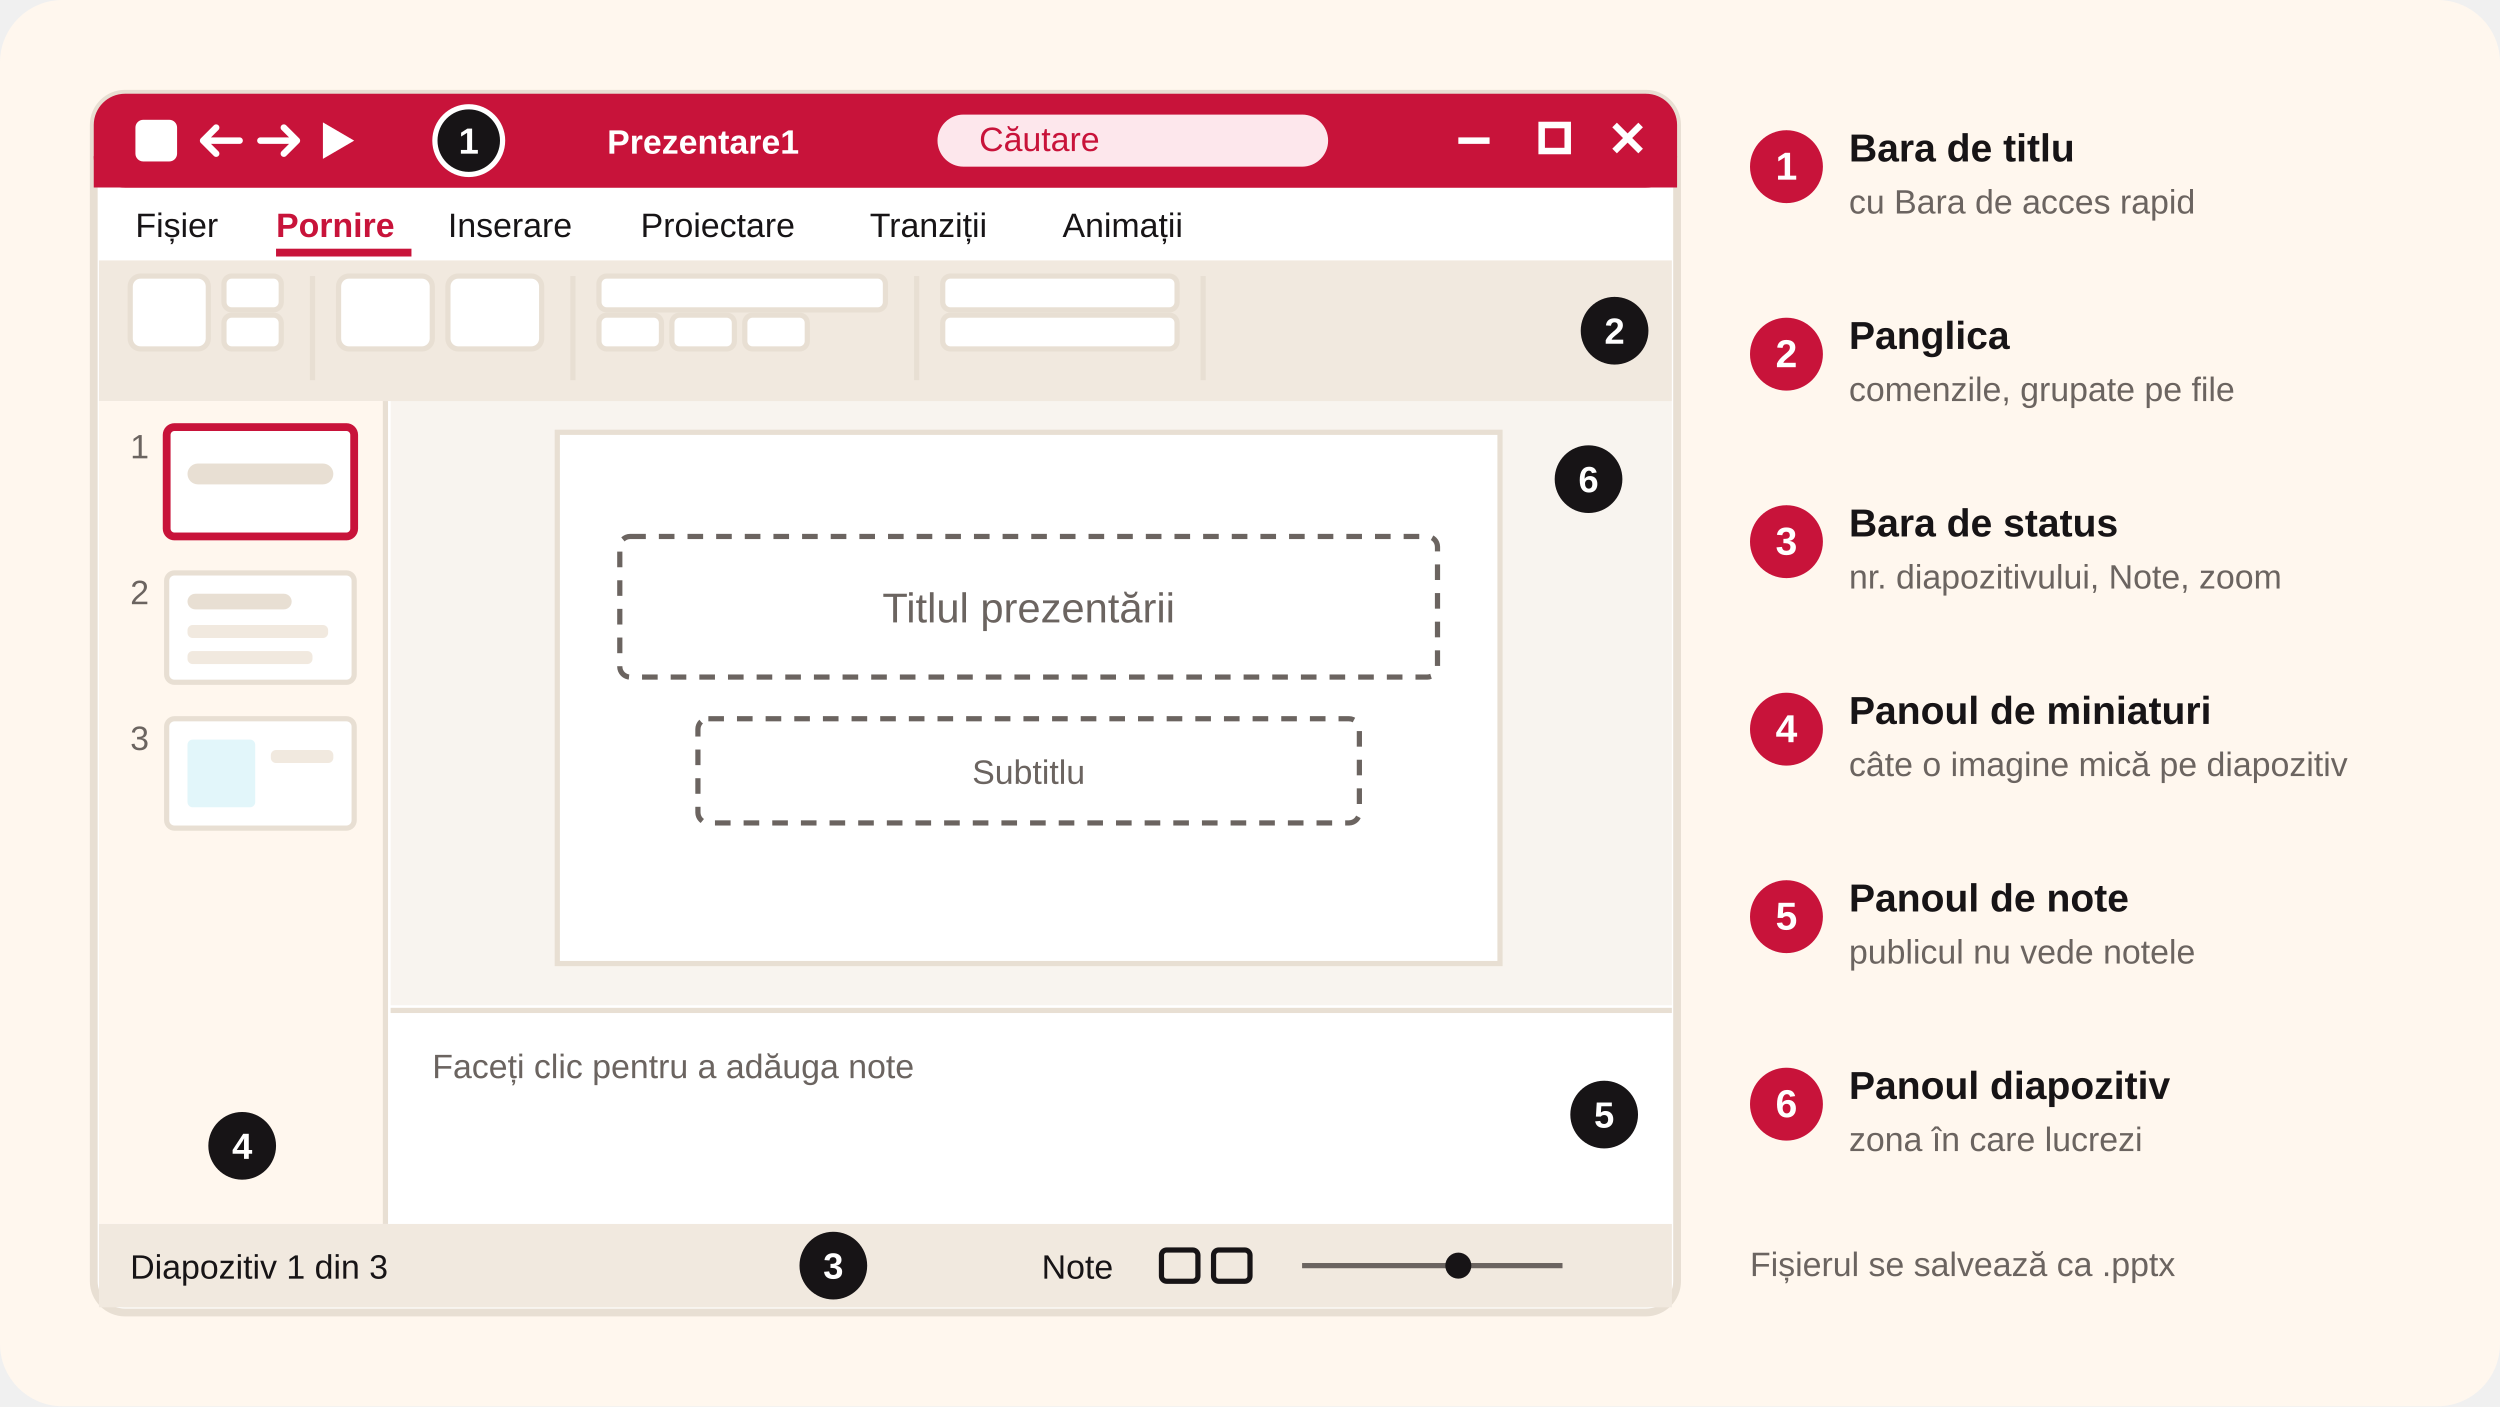
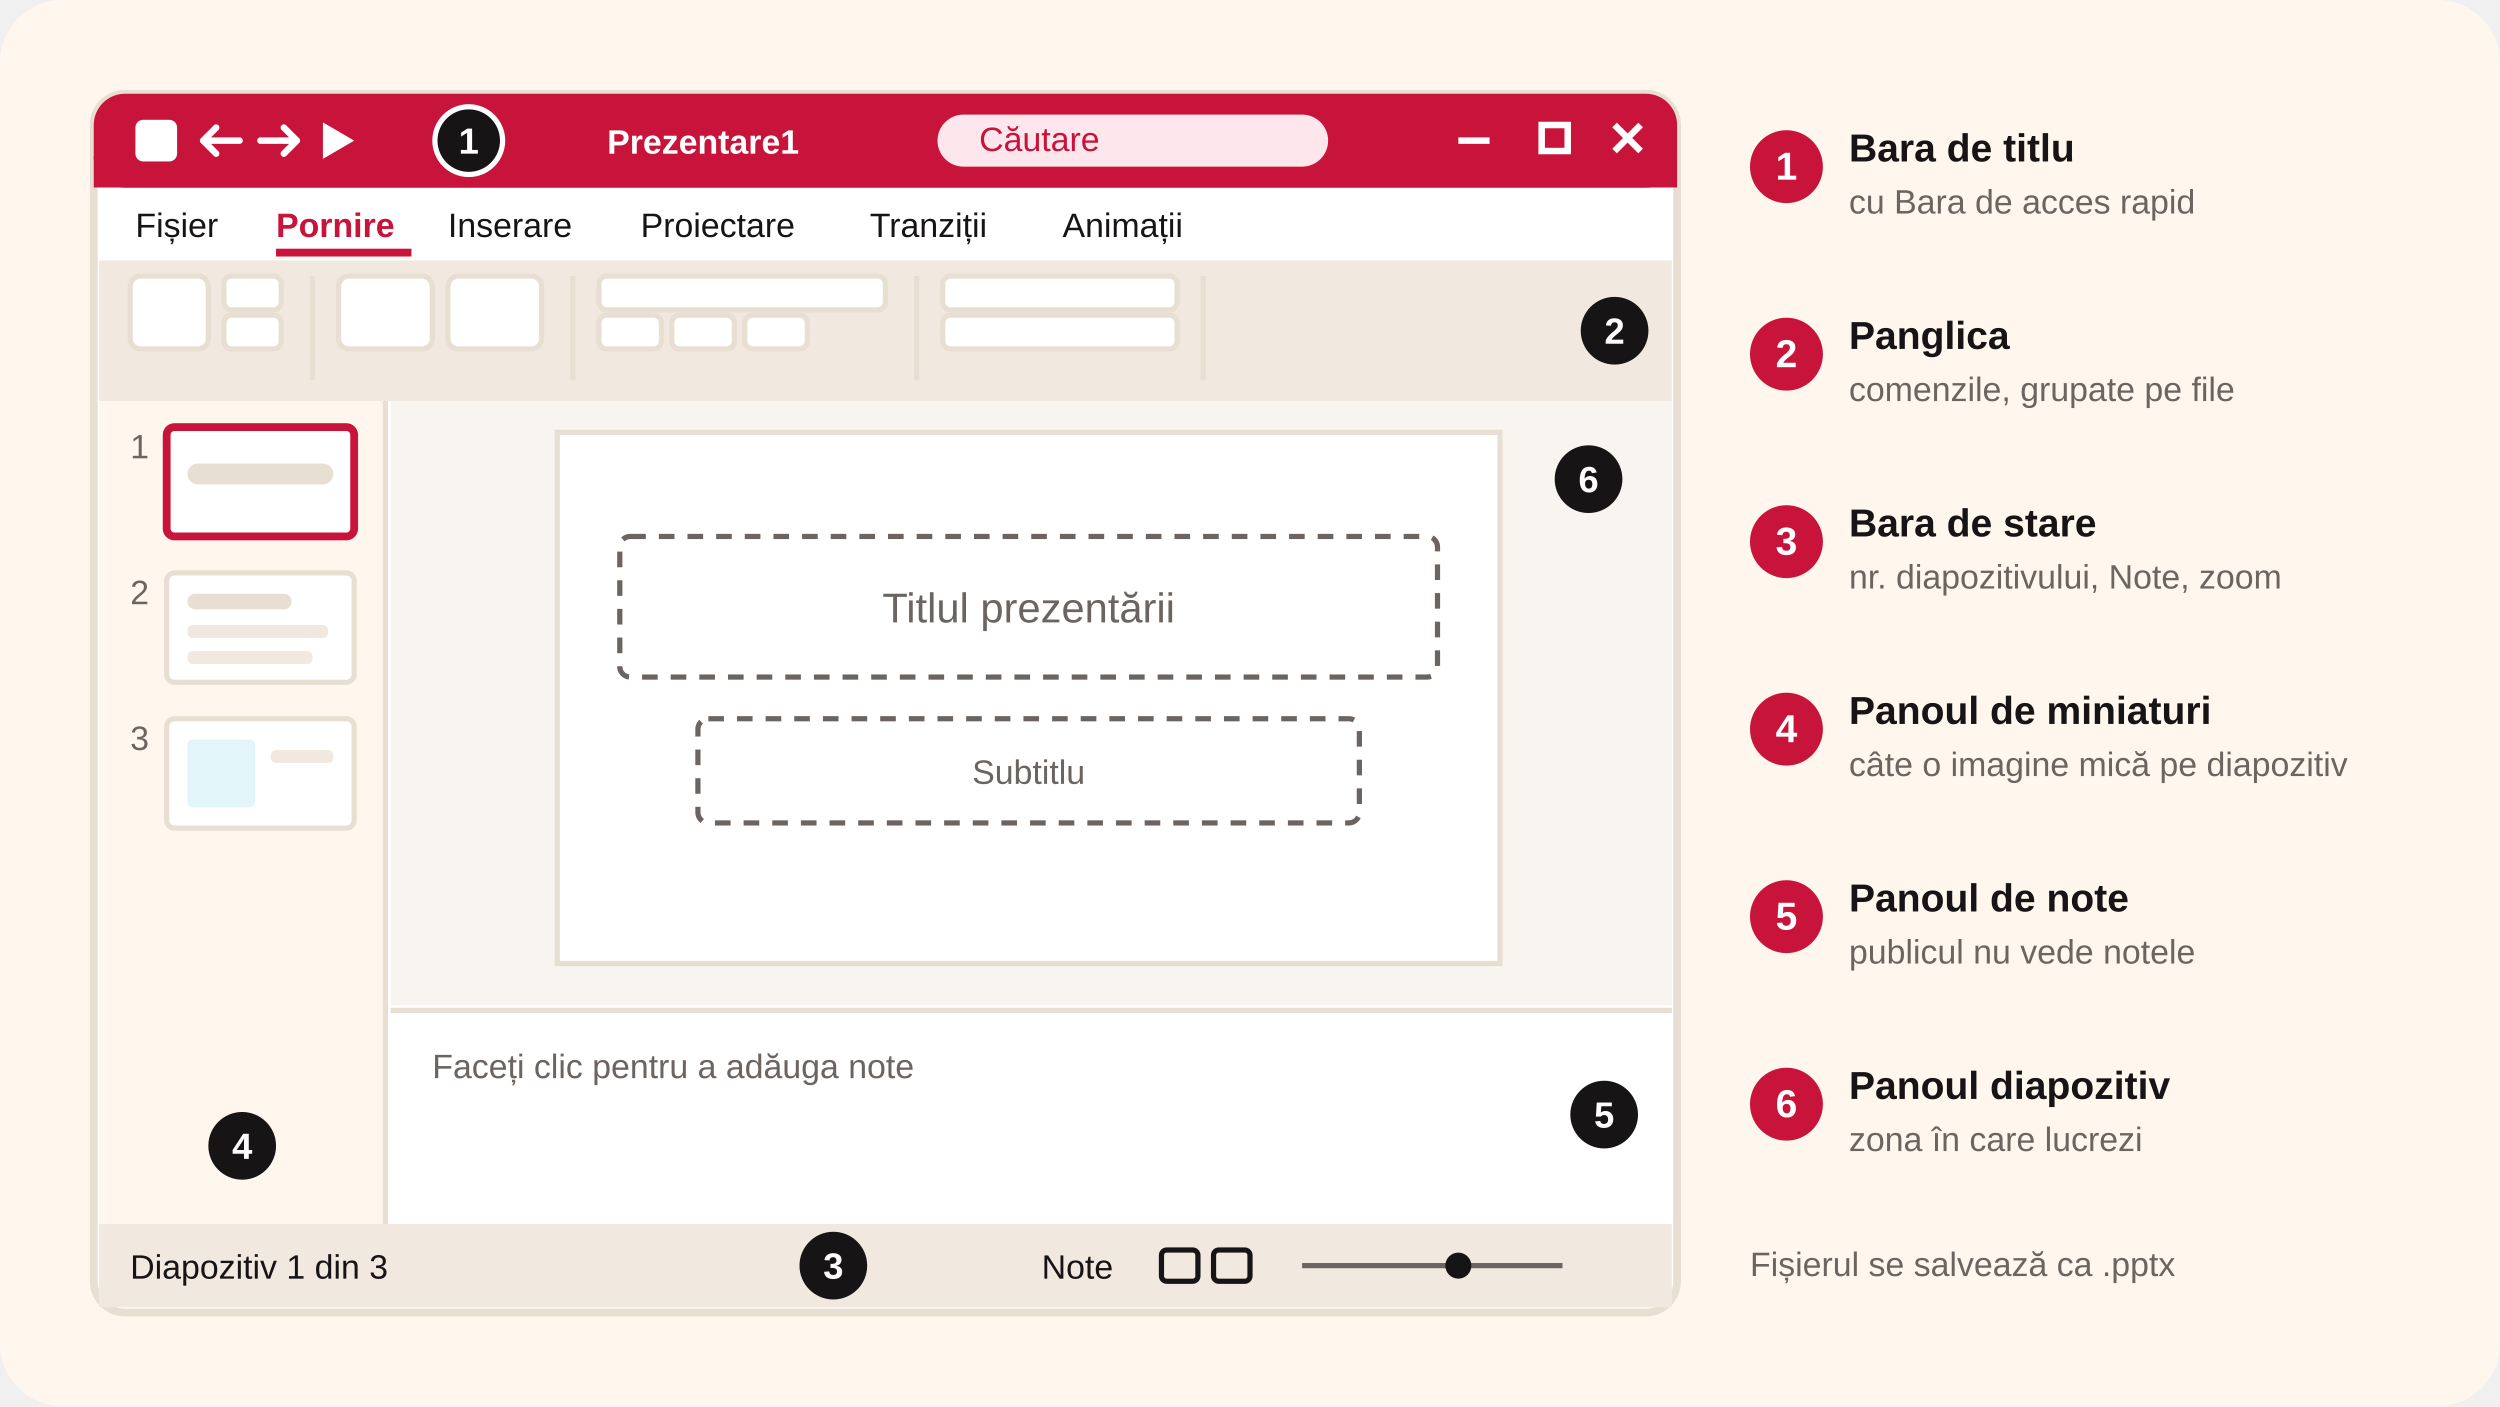
<svg xmlns="http://www.w3.org/2000/svg" viewBox="0 0 960 540" role="img" aria-labelledby="t">
  <rect width="960" height="540" rx="24" fill="#FFF7EE" />
  <g font-family="Montserrat, Arial, sans-serif" fill="#171416">
    <rect x="36" y="36" width="608" height="468" rx="12" fill="#FFFFFF" stroke="#E8DFD3" stroke-width="3" />
    <rect x="36" y="36" width="608" height="36" rx="12" fill="#C8133A" />
    <rect x="36" y="60" width="608" height="12" fill="#C8133A" />
    <rect x="52" y="46" width="16" height="16" rx="3" fill="#FFFFFF" />
    <path d="M78 54h14M78 54l5-5M78 54l5 5" fill="none" stroke="#FFFFFF" stroke-width="2.5" stroke-linecap="round" />
    <path d="M114 54h-14M114 54l-5-5M114 54l-5 5" fill="none" stroke="#FFFFFF" stroke-width="2.5" stroke-linecap="round" />
    <path d="M124 47l12 7-12 7z" fill="#FFFFFF" />
    <text x="270" y="59" text-anchor="middle" font-size="13" font-weight="700" fill="#FFFFFF">Prezentare1</text>
    <rect x="360" y="44" width="150" height="20" rx="10" fill="#FDE7EC" />
    <text x="376" y="58" font-size="13" fill="#C8133A">Căutare</text>
    <path d="M560 54h12M592 48h10v10h-10zM620 48l10 10M630 48l-10 10" stroke="#FFFFFF" stroke-width="2.5" fill="none" />
    <g font-size="13">
      <text x="52" y="91">Fișier</text>
      <text x="106" y="91" font-weight="800" fill="#C8133A">Pornire</text>
      <text x="172" y="91">Inserare</text>
      <text x="246" y="91">Proiectare</text>
      <text x="334" y="91">Tranziții</text>
      <text x="408" y="91">Animații</text>
    </g>
    <path d="M106 97h52" stroke="#C8133A" stroke-width="3" />
    <rect x="38" y="100" width="604" height="54" fill="#F1E9DF" />
    <g fill="#FFFFFF" stroke="#E8DFD3" stroke-width="2">
      <rect x="50" y="106" width="30" height="28" rx="4" />
      <rect x="86" y="106" width="22" height="13" rx="3" />
      <rect x="86" y="121" width="22" height="13" rx="3" />
      <rect x="130" y="106" width="36" height="28" rx="4" />
      <rect x="172" y="106" width="36" height="28" rx="4" />
      <rect x="230" y="106" width="110" height="13" rx="3" />
      <rect x="230" y="121" width="24" height="13" rx="3" />
      <rect x="258" y="121" width="24" height="13" rx="3" />
      <rect x="286" y="121" width="24" height="13" rx="3" />
      <rect x="362" y="106" width="90" height="13" rx="3" />
      <rect x="362" y="121" width="90" height="13" rx="3" />
    </g>
    <path d="M120 106v40M220 106v40M352 106v40M462 106v40" stroke="#E8DFD3" stroke-width="2" />
    <rect x="38" y="154" width="110" height="316" fill="#FFF7EE" />
    <text x="50" y="176" font-size="13" fill="#6B6460">1</text>
    <rect x="64" y="164" width="72" height="42" rx="3" fill="#FFFFFF" stroke="#C8133A" stroke-width="3" />
    <rect x="72" y="178" width="56" height="8" rx="4" fill="#E8DFD3" />
    <text x="50" y="232" font-size="13" fill="#6B6460">2</text>
    <rect x="64" y="220" width="72" height="42" rx="3" fill="#FFFFFF" stroke="#E8DFD3" stroke-width="2" />
    <rect x="72" y="228" width="40" height="6" rx="3" fill="#E8DFD3" />
    <rect x="72" y="240" width="54" height="5" rx="2" fill="#F1E9DF" />
    <rect x="72" y="250" width="48" height="5" rx="2" fill="#F1E9DF" />
    <text x="50" y="288" font-size="13" fill="#6B6460">3</text>
    <rect x="64" y="276" width="72" height="42" rx="3" fill="#FFFFFF" stroke="#E8DFD3" stroke-width="2" />
    <rect x="72" y="284" width="26" height="26" rx="2" fill="#E2F6FA" />
    <rect x="104" y="288" width="24" height="5" rx="2" fill="#F1E9DF" />
    <path d="M148 154V470" stroke="#E8DFD3" stroke-width="2" />
    <rect x="150" y="154" width="492" height="232" fill="#F1E9DF" opacity="0.5" />
    <rect x="214" y="166" width="362" height="204" fill="#FFFFFF" stroke="#E8DFD3" stroke-width="2" />
    <rect x="238" y="206" width="314" height="54" rx="4" fill="none" stroke="#6B6460" stroke-width="2" stroke-dasharray="6 5" />
    <text x="395" y="239" text-anchor="middle" font-size="16" fill="#6B6460">Titlul prezentării</text>
    <rect x="268" y="276" width="254" height="40" rx="4" fill="none" stroke="#6B6460" stroke-width="2" stroke-dasharray="6 5" />
    <text x="395" y="301" text-anchor="middle" font-size="13" fill="#6B6460">Subtitlu</text>
    <path d="M150 388H642" stroke="#E8DFD3" stroke-width="2" />
    <text x="166" y="414" font-size="13" fill="#6B6460">Faceți clic pentru a adăuga note</text>
    <rect x="38" y="470" width="604" height="32" fill="#F1E9DF" />
    <rect x="38" y="490" width="604" height="12" rx="10" fill="#F1E9DF" />
    <text x="50" y="491" font-size="13">Diapozitiv 1 din 3</text>
    <text x="400" y="491" font-size="13">Note</text>
    <rect x="446" y="480" width="14" height="12" rx="2" fill="none" stroke="#171416" stroke-width="2" />
    <rect x="466" y="480" width="14" height="12" rx="2" fill="none" stroke="#171416" stroke-width="2" />
    <path d="M500 486H600" stroke="#6B6460" stroke-width="2" />
    <circle cx="560" cy="486" r="5" fill="#171416" />
    <g font-size="14" font-weight="800" text-anchor="middle">
      <circle cx="180" cy="54" r="13" fill="#171416" stroke="#FFFFFF" stroke-width="2" />
      <text x="180" y="59" fill="#FFFFFF">1</text>
      <circle cx="620" cy="127" r="13" fill="#171416" />
      <text x="620" y="132" fill="#FFFFFF">2</text>
      <circle cx="320" cy="486" r="13" fill="#171416" />
      <text x="320" y="491" fill="#FFFFFF">3</text>
      <circle cx="93" cy="440" r="13" fill="#171416" />
      <text x="93" y="445" fill="#FFFFFF">4</text>
      <circle cx="616" cy="428" r="13" fill="#171416" />
      <text x="616" y="433" fill="#FFFFFF">5</text>
      <circle cx="610" cy="184" r="13" fill="#171416" />
      <text x="610" y="189" fill="#FFFFFF">6</text>
    </g>
    <g font-size="15">
      <circle cx="686" cy="64" r="14" fill="#C8133A" />
      <text x="686" y="69" text-anchor="middle" font-weight="800" fill="#FFFFFF">1</text>
      <text x="710" y="62" font-weight="800">Bara de titlu</text>
      <text x="710" y="82" font-size="13" fill="#6B6460">cu Bara de acces rapid</text>
      <circle cx="686" cy="136" r="14" fill="#C8133A" />
      <text x="686" y="141" text-anchor="middle" font-weight="800" fill="#FFFFFF">2</text>
      <text x="710" y="134" font-weight="800">Panglica</text>
      <text x="710" y="154" font-size="13" fill="#6B6460">comenzile, grupate pe file</text>
      <circle cx="686" cy="208" r="14" fill="#C8133A" />
      <text x="686" y="213" text-anchor="middle" font-weight="800" fill="#FFFFFF">3</text>
-       <text x="710" y="206" font-weight="800">Bara de status</text>
+       <text x="710" y="206" font-weight="800">Bara de stare</text>
      <text x="710" y="226" font-size="13" fill="#6B6460">nr. diapozitivului, Note, zoom</text>
      <circle cx="686" cy="280" r="14" fill="#C8133A" />
      <text x="686" y="285" text-anchor="middle" font-weight="800" fill="#FFFFFF">4</text>
      <text x="710" y="278" font-weight="800">Panoul de miniaturi</text>
      <text x="710" y="298" font-size="13" fill="#6B6460">câte o imagine mică pe diapozitiv</text>
      <circle cx="686" cy="352" r="14" fill="#C8133A" />
      <text x="686" y="357" text-anchor="middle" font-weight="800" fill="#FFFFFF">5</text>
      <text x="710" y="350" font-weight="800">Panoul de note</text>
      <text x="710" y="370" font-size="13" fill="#6B6460">publicul nu vede notele</text>
      <circle cx="686" cy="424" r="14" fill="#C8133A" />
      <text x="686" y="429" text-anchor="middle" font-weight="800" fill="#FFFFFF">6</text>
      <text x="710" y="422" font-weight="800">Panoul diapozitiv</text>
      <text x="710" y="442" font-size="13" fill="#6B6460">zona în care lucrezi</text>
    </g>
    <text x="672" y="490" font-size="13" fill="#6B6460">Fișierul se salvează ca .pptx</text>
  </g>
</svg>
